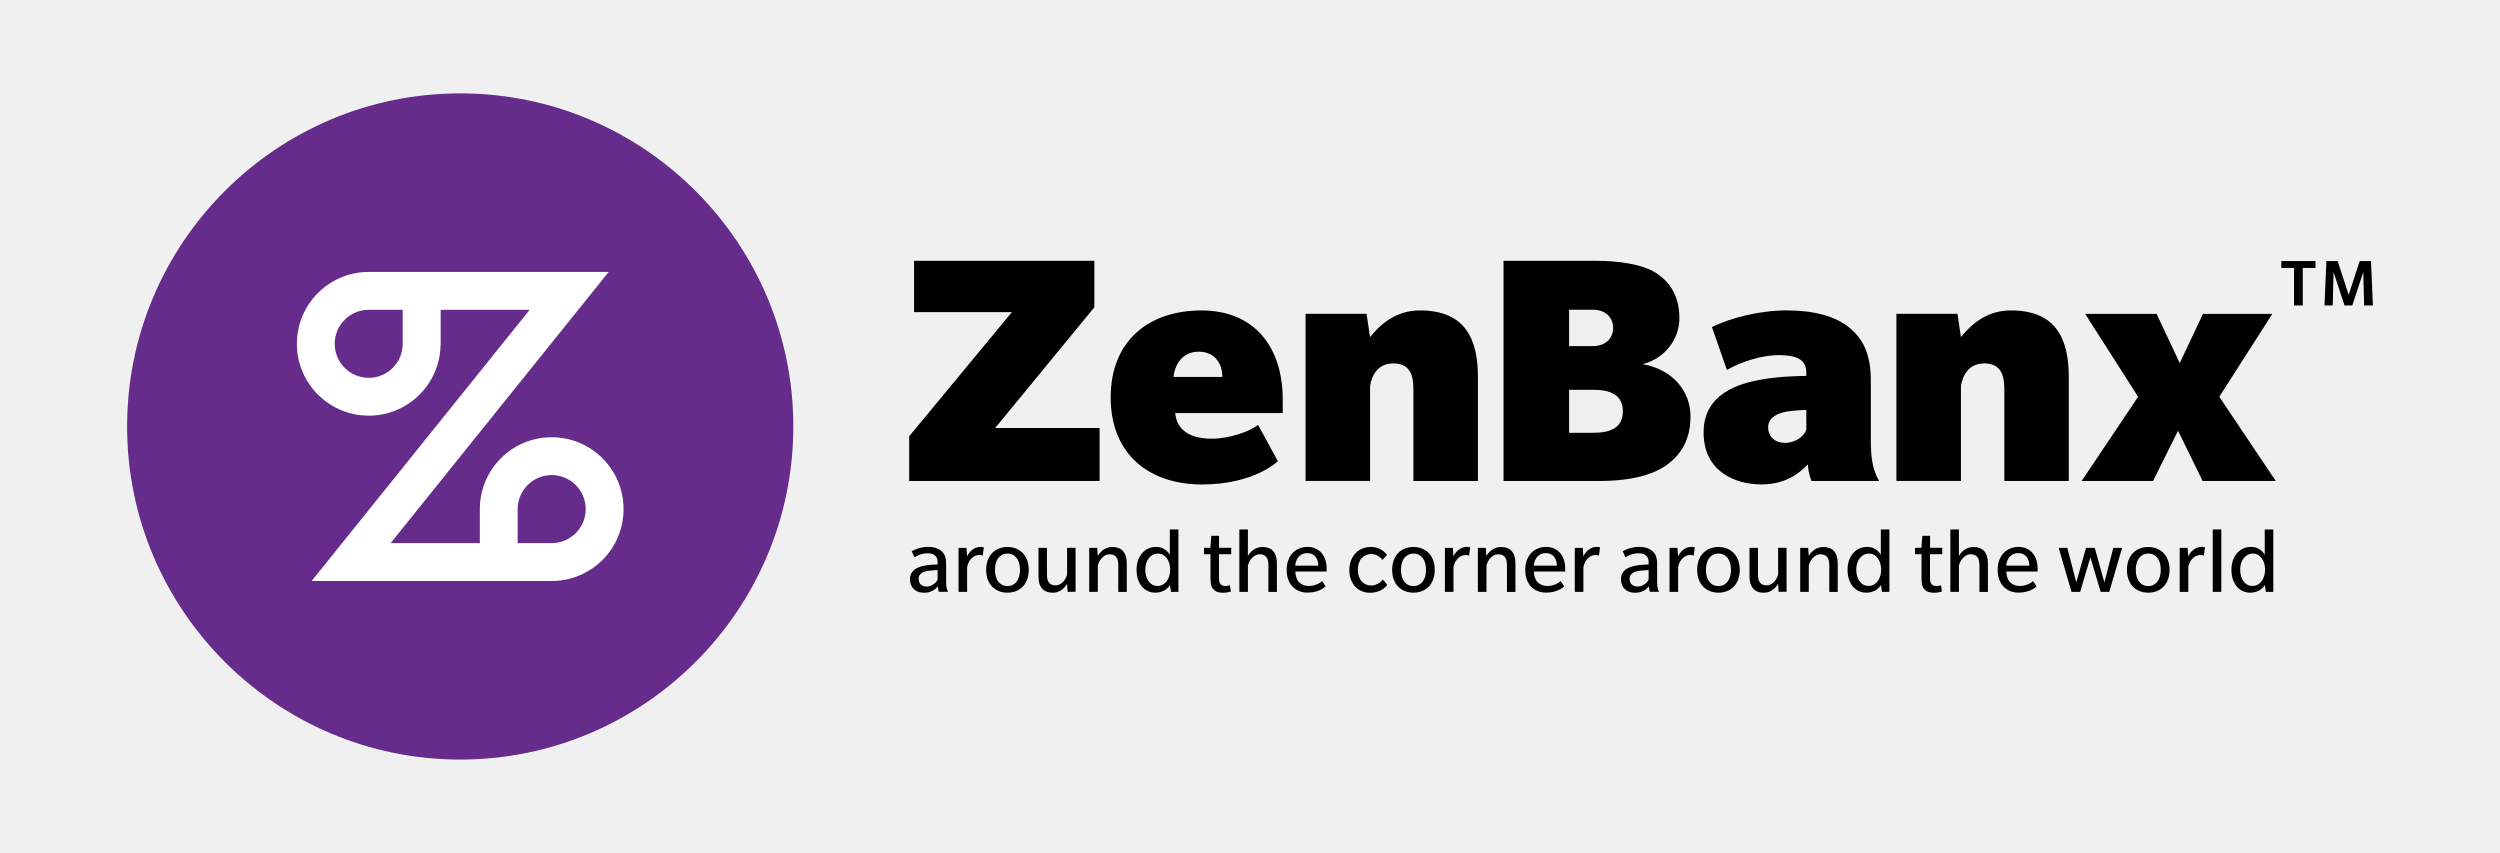
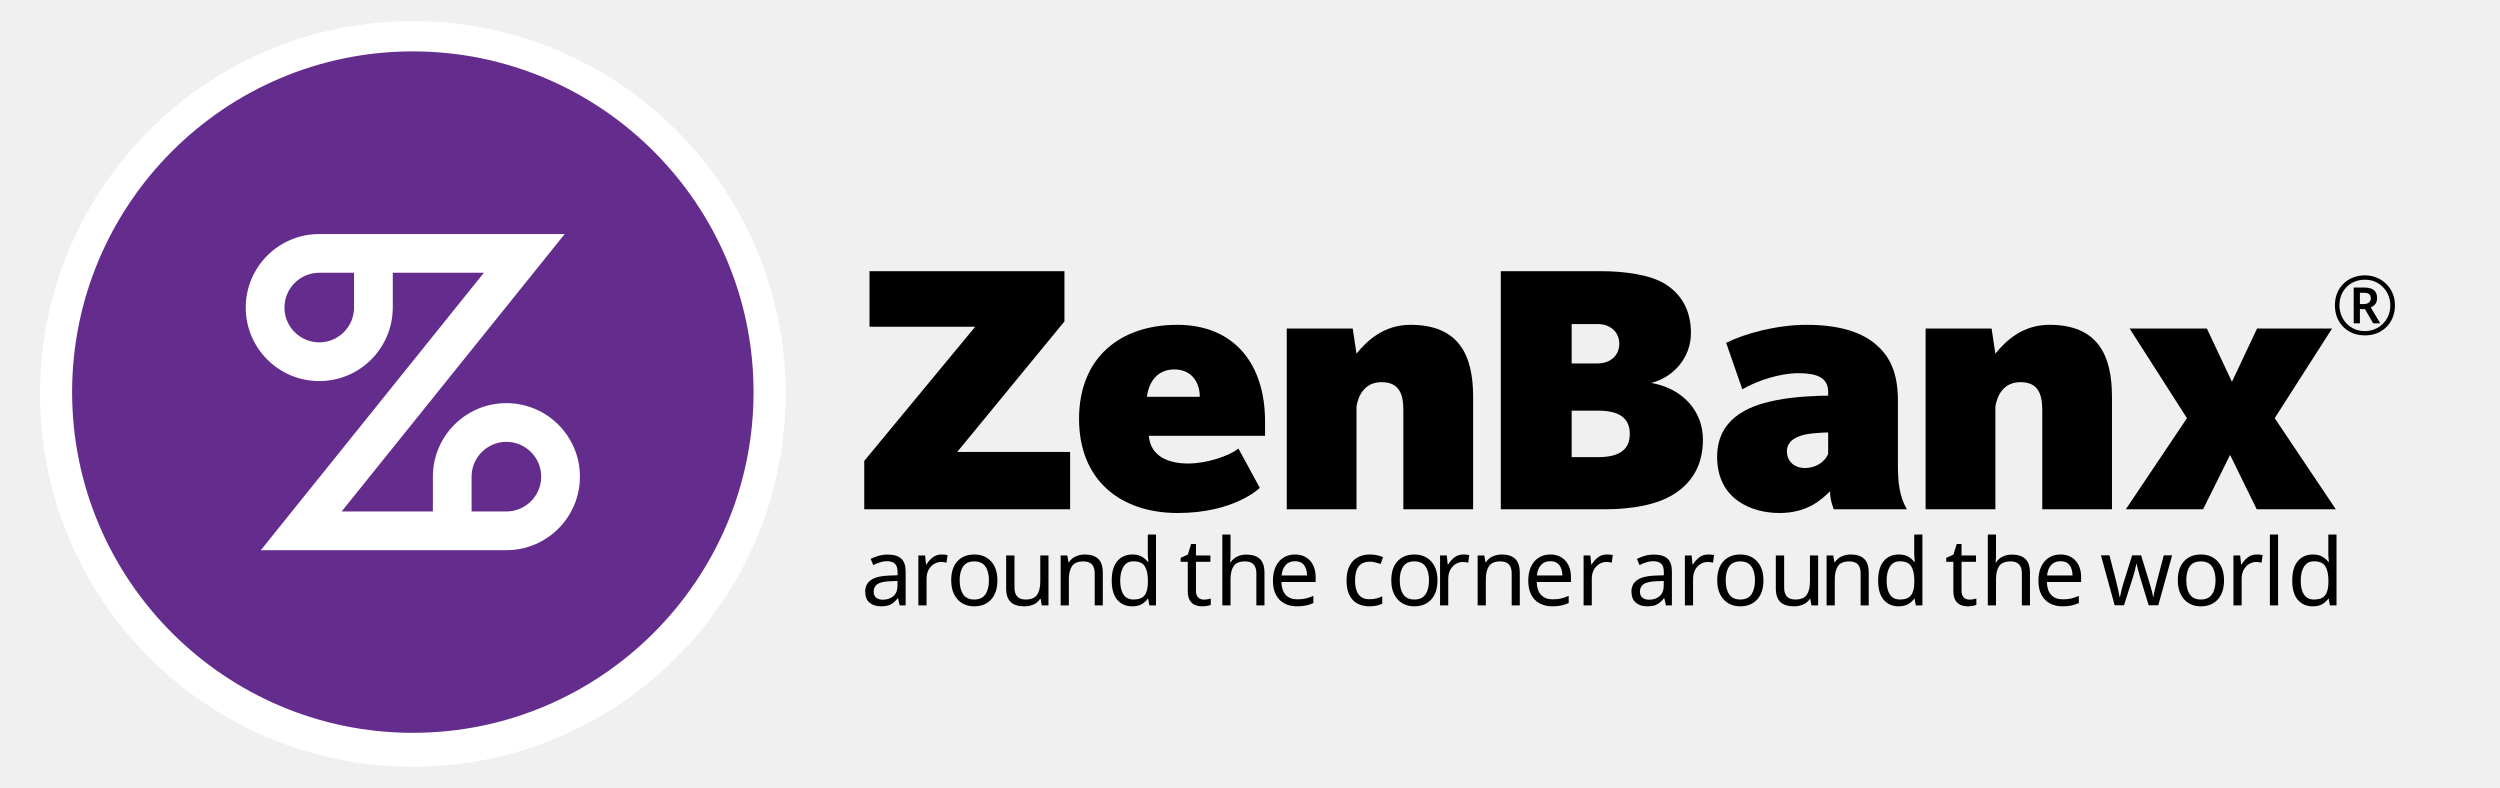
- <svg xmlns="http://www.w3.org/2000/svg" version="1.1" id="Layer_1" x="0px" y="0px" width="127.5px" height="43.5px" viewBox="0 0 127.5 43.5" enable-background="new 0 0 127.5 43.5" xml:space="preserve">
+ <svg xmlns="http://www.w3.org/2000/svg" version="1.1" id="Layer_1" x="0px" y="0px" width="825px" height="260px" viewBox="0 0 825 260" enable-background="new 0 0 825 260" xml:space="preserve">
  <g>
-     <g>
-       <circle fill="#FFFFFF" cx="23.302" cy="21.469" r="13.136" />
-       <path d="M59.936,21.065c0.086,1.008,0.971,1.309,1.855,1.309s1.928-0.353,2.371-0.707l1.008,1.854c0,0-1.188,1.187-3.873,1.187    c-2.689,0-4.652-1.537-4.652-4.437s1.947-4.438,4.633-4.438c2.688,0,4.141,1.855,4.141,4.545v0.688L59.936,21.065L59.936,21.065z     M61.139,17.936c-0.799,0-1.203,0.582-1.293,1.289h2.494C62.34,18.518,61.934,17.936,61.139,17.936" />
-       <path d="M72.084,24.531v-4.688c0-0.795-0.23-1.309-1.027-1.309c-0.795,0-1.098,0.619-1.184,1.15v4.845h-3.289v-8.525h3.111    l0.178,1.187c0.514-0.638,1.309-1.36,2.545-1.36c2.299,0,2.957,1.449,2.957,3.393v5.306H72.084z" />
-       <path d="M84.834,23.824c-0.76,0.479-1.91,0.707-3.236,0.707H76.68v-11.23h4.74c1.061,0,2.301,0.16,3.008,0.602    c0.707,0.443,1.221,1.168,1.221,2.318c0,1.148-0.813,2.087-1.875,2.351c1.504,0.265,2.441,1.343,2.441,2.672    C86.215,22.57,85.596,23.346,84.834,23.824 M82.27,16.733c0-0.584-0.438-0.938-1.024-0.938h-1.222v1.857h1.222    c0.586,0,1.024-0.354,1.024-0.938V16.733z M81.262,19.879h-1.238v2.193h1.238c0.885,0,1.504-0.266,1.504-1.096    S82.146,19.879,81.262,19.879" />
-       <path d="M92.387,24.531c0,0-0.178-0.406-0.178-0.85c-0.443,0.442-1.113,1.024-2.387,1.024c-1.275,0-2.939-0.619-2.939-2.652    c0-2.033,1.914-2.492,2.799-2.669c0.881-0.179,1.996-0.212,2.439-0.212v-0.18c0-0.705-0.582-0.881-1.416-0.881    c-0.832,0-1.908,0.334-2.633,0.758l-0.762-2.189c0.883-0.443,2.387-0.85,3.803-0.85c1.414,0,2.477,0.3,3.166,0.85    c0.688,0.545,1.133,1.308,1.133,2.722v3.007c0,0.882,0.068,1.503,0.422,2.121H92.387z M92.121,20.907c0,0-0.654,0.018-1.025,0.088    c-0.373,0.07-0.92,0.265-0.92,0.795c0,0.532,0.404,0.797,0.848,0.797c0.444,0,0.92-0.229,1.099-0.672L92.121,20.907L92.121,20.907    z" />
-       <path d="M102.221,24.531v-4.688c0-0.795-0.232-1.309-1.027-1.309c-0.797,0-1.098,0.619-1.186,1.15v4.845h-3.291v-8.525h3.113    l0.178,1.187c0.514-0.638,1.309-1.36,2.547-1.36c2.299,0,2.953,1.449,2.953,3.393v5.306H102.221z" />
-       <polygon points="112.336,24.531 111.08,21.968 109.805,24.531 106.162,24.531 109.045,20.235 106.34,16.006 109.984,16.006     111.168,18.518 112.352,16.006 115.889,16.006 113.184,20.235 116.066,24.531   " />
-       <g>
-         <path fill="#652C8C" d="M17.07,17.534c0,0.959,0.777,1.735,1.734,1.735s1.734-0.776,1.734-1.735V15.8h-1.734     C17.848,15.799,17.07,16.577,17.07,17.534" />
-         <path fill="#652C8C" d="M23.471,4.762c-9.367,0-16.988,7.619-16.988,16.989c0,9.364,7.621,16.987,16.988,16.987     c9.367,0,16.988-7.623,16.988-16.987C40.459,12.381,32.838,4.762,23.471,4.762 M28.137,29.631H15.893l11.121-13.832h-4.541v1.789     h-0.004c-0.029,2-1.658,3.611-3.664,3.611c-2.023,0-3.664-1.642-3.664-3.666c0-2.021,1.639-3.662,3.66-3.665h12.242     L19.922,27.699h4.549v-1.734c0-2.023,1.639-3.666,3.666-3.666c2.023,0,3.664,1.643,3.664,3.666     C31.801,27.989,30.16,29.631,28.137,29.631" />
-         <path fill="#652C8C" d="M28.137,24.229c-0.957,0-1.736,0.779-1.736,1.736v1.734h1.252h0.484c0.957,0,1.734-0.779,1.734-1.734     C29.871,25.008,29.094,24.229,28.137,24.229" />
-       </g>
-       <polygon points="117.441,13.665 117.441,15.579 116.996,15.579 116.996,13.665 116.346,13.665 116.346,13.313 118.09,13.313     118.09,13.665   " />
-       <polygon points="120.57,15.579 120.527,13.877 119.967,15.579 119.57,15.579 119.012,13.877 118.969,15.579 118.549,15.579     118.645,13.313 119.221,13.313 119.781,15.038 120.344,13.313 120.92,13.313 121.018,15.579   " />
-       <polygon points="46.369,24.531 46.369,22.25 51.605,15.92 46.617,15.92 46.617,13.301 55.812,13.301 55.812,15.672 50.754,21.827     56.08,21.827 56.08,24.531   " />
-       <g>
-         <path d="M47.881,30.184c-0.009-0.028-0.018-0.059-0.024-0.088c-0.006-0.027-0.012-0.057-0.016-0.09     c-0.005-0.031-0.008-0.064-0.008-0.1c-0.033,0.039-0.072,0.078-0.115,0.117c-0.045,0.039-0.096,0.074-0.154,0.104     c-0.059,0.031-0.125,0.057-0.199,0.076c-0.073,0.018-0.154,0.027-0.245,0.027c-0.091,0-0.179-0.015-0.263-0.039     c-0.086-0.025-0.162-0.066-0.228-0.123c-0.065-0.055-0.118-0.125-0.159-0.211c-0.04-0.088-0.061-0.191-0.061-0.312     c0-0.121,0.023-0.221,0.069-0.301s0.101-0.146,0.165-0.195c0.064-0.049,0.131-0.088,0.2-0.112     c0.069-0.027,0.128-0.045,0.173-0.06c0.091-0.022,0.207-0.045,0.35-0.062c0.143-0.017,0.293-0.025,0.453-0.025v-0.135     c0-0.082-0.014-0.15-0.041-0.205c-0.028-0.057-0.065-0.102-0.111-0.137c-0.045-0.033-0.1-0.06-0.162-0.074     c-0.062-0.014-0.128-0.021-0.195-0.021c-0.07,0-0.138,0.006-0.203,0.018c-0.066,0.013-0.128,0.027-0.186,0.048     s-0.111,0.043-0.158,0.065c-0.049,0.025-0.09,0.049-0.125,0.072l-0.141-0.309c0.047-0.027,0.1-0.055,0.159-0.08     c0.06-0.027,0.126-0.051,0.197-0.072c0.071-0.02,0.146-0.035,0.226-0.049c0.078-0.012,0.16-0.02,0.244-0.02     c0.168,0,0.307,0.021,0.419,0.061c0.111,0.041,0.2,0.09,0.265,0.145c0.035,0.029,0.066,0.064,0.096,0.103s0.055,0.08,0.077,0.131     s0.04,0.108,0.052,0.176c0.014,0.066,0.02,0.144,0.02,0.229v0.972c0,0.115,0.01,0.209,0.027,0.281     c0.017,0.071,0.043,0.137,0.074,0.194H47.881z M47.819,29.074c-0.022,0-0.055,0.002-0.096,0.004     c-0.043,0.004-0.088,0.006-0.136,0.01c-0.048,0.002-0.097,0.006-0.146,0.012c-0.048,0.004-0.09,0.01-0.124,0.015     c-0.036,0.006-0.081,0.016-0.136,0.03c-0.053,0.015-0.104,0.035-0.154,0.066c-0.049,0.029-0.09,0.07-0.125,0.119     c-0.035,0.051-0.053,0.113-0.053,0.191c0,0.076,0.014,0.139,0.039,0.188c0.024,0.051,0.057,0.092,0.097,0.121     c0.04,0.028,0.083,0.051,0.132,0.063c0.048,0.013,0.096,0.021,0.141,0.021c0.045,0,0.093-0.008,0.145-0.021     c0.053-0.015,0.104-0.033,0.154-0.062c0.049-0.029,0.098-0.064,0.143-0.109c0.047-0.043,0.086-0.096,0.119-0.156V29.074z" />
-         <path d="M50.116,28.338c-0.013-0.006-0.027-0.01-0.045-0.016c-0.015-0.002-0.031-0.006-0.053-0.01     c-0.021-0.004-0.043-0.006-0.068-0.006c-0.051,0-0.102,0.006-0.154,0.02c-0.052,0.014-0.105,0.039-0.162,0.078     c-0.031,0.021-0.062,0.049-0.096,0.082c-0.032,0.033-0.062,0.072-0.092,0.115c-0.027,0.043-0.053,0.092-0.074,0.146     c-0.021,0.053-0.037,0.11-0.049,0.174v1.263h-0.437v-2.244h0.405l0.031,0.436c0.029-0.062,0.065-0.123,0.111-0.182     c0.045-0.06,0.096-0.111,0.154-0.156s0.123-0.082,0.193-0.107c0.068-0.027,0.143-0.041,0.22-0.041     c0.027,0,0.052,0.002,0.073,0.004c0.021,0.004,0.039,0.008,0.055,0.01c0.018,0.007,0.033,0.011,0.048,0.013L50.116,28.338z" />
-         <path d="M52.466,29.061c0,0.181-0.027,0.34-0.079,0.484c-0.052,0.145-0.126,0.266-0.221,0.367     c-0.095,0.1-0.209,0.178-0.343,0.232c-0.134,0.054-0.281,0.082-0.442,0.082c-0.163,0-0.312-0.027-0.445-0.082     c-0.133-0.056-0.247-0.134-0.343-0.232c-0.095-0.102-0.168-0.223-0.221-0.367c-0.053-0.145-0.078-0.305-0.078-0.484     c0-0.176,0.025-0.338,0.078-0.479c0.053-0.146,0.126-0.269,0.221-0.369c0.096-0.103,0.209-0.18,0.342-0.233     c0.133-0.055,0.279-0.084,0.441-0.084c0.163,0,0.311,0.026,0.445,0.082c0.133,0.055,0.248,0.133,0.344,0.233     s0.17,0.226,0.222,0.367C52.438,28.721,52.466,28.883,52.466,29.061z M52.019,29.061c0-0.121-0.014-0.231-0.041-0.334     c-0.027-0.102-0.068-0.188-0.122-0.262c-0.054-0.072-0.12-0.129-0.2-0.17c-0.078-0.041-0.17-0.062-0.274-0.062     c-0.103,0-0.194,0.021-0.274,0.062s-0.146,0.098-0.201,0.17c-0.055,0.074-0.096,0.16-0.123,0.262     c-0.028,0.103-0.042,0.213-0.042,0.334c0,0.119,0.014,0.23,0.042,0.332c0.027,0.103,0.068,0.188,0.121,0.263     c0.055,0.071,0.121,0.129,0.199,0.17c0.08,0.041,0.17,0.062,0.273,0.062s0.194-0.02,0.273-0.061     c0.08-0.041,0.148-0.098,0.202-0.17c0.055-0.072,0.097-0.16,0.124-0.262C52.005,29.293,52.019,29.182,52.019,29.061z" />
-         <path d="M54.449,30.184l-0.028-0.408c-0.033,0.056-0.073,0.109-0.12,0.164c-0.046,0.054-0.101,0.103-0.16,0.146     s-0.128,0.076-0.202,0.104c-0.076,0.024-0.158,0.039-0.248,0.039c-0.108,0-0.206-0.017-0.295-0.047     c-0.088-0.031-0.165-0.08-0.23-0.146c-0.064-0.066-0.115-0.152-0.15-0.256c-0.035-0.105-0.053-0.232-0.053-0.381v-1.457h0.432     v1.363c0,0.088,0.008,0.163,0.023,0.231c0.015,0.067,0.041,0.127,0.077,0.174c0.036,0.047,0.081,0.084,0.136,0.106     c0.057,0.025,0.123,0.037,0.202,0.037c0.081,0,0.154-0.018,0.221-0.053c0.066-0.037,0.126-0.082,0.177-0.139     c0.052-0.057,0.094-0.117,0.126-0.186c0.032-0.066,0.054-0.132,0.065-0.193v-1.344h0.432v2.244H54.449L54.449,30.184z" />
-         <path d="M57.033,30.184v-1.336c0-0.088-0.007-0.166-0.021-0.238c-0.014-0.071-0.038-0.133-0.072-0.184     c-0.034-0.049-0.079-0.088-0.138-0.115c-0.057-0.026-0.129-0.043-0.214-0.043c-0.087,0-0.165,0.021-0.234,0.062     s-0.13,0.088-0.18,0.147c-0.051,0.06-0.092,0.123-0.124,0.189c-0.031,0.066-0.053,0.127-0.062,0.182v1.336H55.55v-2.244h0.406     l0.03,0.412c0.033-0.055,0.073-0.11,0.12-0.164c0.047-0.055,0.101-0.104,0.162-0.147s0.131-0.078,0.209-0.104     c0.076-0.027,0.162-0.041,0.256-0.041c0.113,0,0.215,0.018,0.305,0.051c0.09,0.033,0.167,0.084,0.23,0.152     c0.062,0.069,0.111,0.155,0.146,0.262c0.035,0.105,0.051,0.229,0.051,0.373v1.453h-0.432V30.184z" />
-         <path d="M59.722,30.184l-0.053-0.344c-0.002,0.004-0.012,0.018-0.025,0.037c-0.015,0.021-0.035,0.045-0.061,0.074     c-0.026,0.027-0.059,0.059-0.099,0.092c-0.04,0.031-0.087,0.061-0.14,0.088c-0.055,0.027-0.115,0.049-0.186,0.068     c-0.069,0.018-0.148,0.027-0.234,0.027c-0.147,0-0.28-0.029-0.398-0.088c-0.119-0.058-0.221-0.138-0.303-0.242     c-0.084-0.104-0.147-0.228-0.193-0.367c-0.045-0.144-0.066-0.299-0.066-0.469c0-0.168,0.023-0.324,0.072-0.468     c0.048-0.143,0.115-0.266,0.203-0.368c0.088-0.104,0.193-0.187,0.316-0.244c0.122-0.06,0.258-0.088,0.404-0.088     c0.12,0,0.224,0.02,0.31,0.057c0.087,0.037,0.157,0.08,0.212,0.127c0.057,0.047,0.098,0.094,0.127,0.137     c0.027,0.045,0.046,0.074,0.054,0.088v-1.299h0.437v3.182H59.722z M59.679,29.055c0-0.111-0.014-0.217-0.043-0.315     c-0.027-0.101-0.068-0.187-0.121-0.261c-0.054-0.076-0.119-0.135-0.196-0.18c-0.077-0.043-0.165-0.066-0.264-0.066     c-0.1,0-0.188,0.021-0.269,0.066c-0.078,0.043-0.146,0.102-0.202,0.176s-0.1,0.162-0.13,0.262     c-0.029,0.101-0.045,0.207-0.045,0.318c0,0.113,0.014,0.219,0.042,0.318c0.027,0.1,0.068,0.188,0.122,0.264     c0.054,0.074,0.119,0.135,0.197,0.18c0.077,0.043,0.166,0.066,0.266,0.066c0.098,0,0.187-0.023,0.266-0.066     c0.079-0.043,0.146-0.104,0.203-0.178c0.056-0.076,0.1-0.164,0.129-0.264C59.664,29.273,59.679,29.168,59.679,29.055z" />
-         <path d="M62.169,28.264v1.162c0,0.1,0.006,0.178,0.018,0.236c0.012,0.057,0.031,0.1,0.058,0.127     c0.03,0.035,0.065,0.061,0.108,0.074c0.041,0.016,0.087,0.022,0.137,0.022c0.049,0,0.096-0.004,0.141-0.014     c0.045-0.008,0.077-0.017,0.096-0.022l0.051,0.319c-0.023,0.008-0.051,0.017-0.082,0.022c-0.033,0.009-0.068,0.015-0.105,0.021     c-0.037,0.006-0.075,0.011-0.115,0.015c-0.041,0.002-0.08,0.004-0.117,0.004c-0.092,0-0.178-0.013-0.258-0.037     c-0.079-0.023-0.148-0.068-0.209-0.131c-0.064-0.064-0.106-0.144-0.127-0.234c-0.021-0.092-0.031-0.209-0.031-0.35v-1.215h-0.33     v-0.324h0.326l0.045-0.613h0.396v0.613h0.621v0.324H62.169L62.169,28.264z" />
-         <path d="M64.689,30.184v-1.336c0-0.088-0.006-0.166-0.021-0.238c-0.015-0.071-0.037-0.133-0.071-0.184     c-0.033-0.049-0.08-0.088-0.138-0.115c-0.058-0.026-0.129-0.043-0.215-0.043s-0.164,0.021-0.234,0.062     c-0.068,0.039-0.129,0.088-0.18,0.147c-0.051,0.06-0.092,0.123-0.123,0.189c-0.031,0.066-0.053,0.127-0.063,0.182v1.336h-0.437     v-3.182h0.437l-0.003,1.35c0.033-0.055,0.074-0.11,0.12-0.164c0.047-0.055,0.101-0.104,0.163-0.147     c0.061-0.043,0.131-0.078,0.209-0.104c0.076-0.027,0.162-0.041,0.257-0.041c0.112,0,0.215,0.018,0.305,0.051     c0.092,0.033,0.168,0.084,0.23,0.152c0.062,0.069,0.112,0.155,0.146,0.262c0.033,0.104,0.051,0.229,0.051,0.373v1.453h-0.434     V30.184z" />
-         <path d="M66.062,29.148c0.002,0.112,0.018,0.215,0.049,0.305c0.031,0.092,0.076,0.17,0.135,0.232     c0.059,0.063,0.129,0.112,0.212,0.147s0.177,0.053,0.28,0.053s0.195-0.012,0.277-0.034c0.084-0.023,0.153-0.052,0.213-0.082     c0.061-0.029,0.105-0.058,0.141-0.084c0.035-0.027,0.055-0.045,0.061-0.052l0.174,0.275c-0.062,0.061-0.137,0.112-0.227,0.159     c-0.074,0.039-0.171,0.074-0.285,0.107c-0.115,0.031-0.25,0.049-0.406,0.049s-0.299-0.026-0.43-0.078     c-0.13-0.053-0.242-0.129-0.336-0.227c-0.095-0.1-0.168-0.221-0.221-0.365s-0.078-0.307-0.078-0.49     c0-0.186,0.027-0.352,0.082-0.496c0.055-0.144,0.129-0.268,0.225-0.366c0.096-0.101,0.207-0.179,0.338-0.229     c0.129-0.053,0.27-0.08,0.42-0.08c0.149,0,0.285,0.026,0.404,0.082c0.121,0.053,0.223,0.129,0.307,0.225     c0.084,0.098,0.148,0.213,0.193,0.348c0.045,0.133,0.068,0.281,0.068,0.441v0.16H66.062z M67.234,28.848     c0-0.082-0.012-0.16-0.032-0.236c-0.021-0.077-0.056-0.146-0.101-0.204c-0.045-0.062-0.104-0.107-0.174-0.146     c-0.072-0.035-0.158-0.053-0.26-0.053c-0.104,0-0.189,0.02-0.264,0.059s-0.137,0.09-0.187,0.15     c-0.05,0.062-0.088,0.131-0.112,0.207c-0.027,0.074-0.043,0.148-0.049,0.223H67.234z" />
-         <path d="M70.507,28.555c-0.041-0.055-0.09-0.104-0.146-0.147c-0.047-0.039-0.106-0.072-0.178-0.105     c-0.072-0.03-0.152-0.047-0.244-0.047c-0.094,0-0.182,0.019-0.265,0.052c-0.082,0.032-0.155,0.082-0.218,0.147     s-0.113,0.149-0.15,0.25c-0.035,0.103-0.055,0.219-0.055,0.354c0,0.135,0.02,0.252,0.055,0.352     c0.037,0.102,0.086,0.184,0.147,0.25s0.134,0.117,0.215,0.15c0.081,0.032,0.168,0.049,0.261,0.049     c0.09,0,0.172-0.015,0.244-0.045c0.072-0.029,0.135-0.062,0.186-0.101c0.053-0.037,0.093-0.071,0.121-0.104     c0.027-0.031,0.043-0.051,0.047-0.055l0.224,0.274c-0.006,0.006-0.019,0.021-0.037,0.043s-0.043,0.049-0.075,0.08     c-0.031,0.028-0.072,0.062-0.119,0.094c-0.047,0.031-0.103,0.062-0.166,0.09c-0.062,0.028-0.137,0.052-0.217,0.068     c-0.08,0.021-0.171,0.026-0.271,0.026c-0.148,0-0.287-0.024-0.414-0.08c-0.128-0.053-0.238-0.129-0.332-0.229     c-0.095-0.102-0.168-0.223-0.224-0.367c-0.054-0.145-0.08-0.307-0.08-0.488c0-0.181,0.029-0.346,0.088-0.489     c0.06-0.144,0.138-0.269,0.236-0.369c0.098-0.103,0.213-0.181,0.344-0.231c0.131-0.056,0.269-0.082,0.414-0.082     s0.271,0.021,0.375,0.061c0.104,0.041,0.189,0.086,0.258,0.135s0.117,0.096,0.15,0.139c0.035,0.041,0.055,0.066,0.06,0.07     L70.507,28.555z" />
-         <path d="M73.171,29.061c0,0.181-0.024,0.34-0.078,0.484c-0.053,0.145-0.125,0.266-0.221,0.367     c-0.095,0.1-0.209,0.178-0.343,0.232c-0.135,0.054-0.281,0.082-0.442,0.082c-0.163,0-0.312-0.027-0.444-0.082     c-0.134-0.056-0.248-0.134-0.344-0.232c-0.095-0.102-0.169-0.223-0.221-0.367C71.025,29.4,71,29.24,71,29.061     c0-0.176,0.025-0.338,0.078-0.479c0.052-0.146,0.126-0.269,0.221-0.369c0.096-0.101,0.209-0.18,0.342-0.233     c0.133-0.055,0.28-0.084,0.441-0.084c0.163,0,0.312,0.026,0.443,0.082c0.136,0.055,0.25,0.133,0.346,0.233     s0.169,0.226,0.222,0.367C73.146,28.721,73.171,28.883,73.171,29.061z M72.727,29.061c0-0.121-0.015-0.231-0.043-0.334     c-0.027-0.102-0.067-0.188-0.121-0.262c-0.056-0.072-0.121-0.129-0.199-0.17c-0.08-0.041-0.172-0.062-0.275-0.062     s-0.193,0.021-0.273,0.062s-0.147,0.098-0.203,0.17c-0.053,0.074-0.096,0.16-0.123,0.262c-0.026,0.103-0.041,0.213-0.041,0.334     c0,0.119,0.015,0.23,0.041,0.332c0.027,0.103,0.068,0.188,0.123,0.263c0.054,0.071,0.119,0.129,0.199,0.17     c0.078,0.041,0.17,0.062,0.272,0.062s0.194-0.02,0.274-0.061s0.146-0.098,0.201-0.17c0.055-0.072,0.096-0.16,0.125-0.262     C72.711,29.293,72.727,29.182,72.727,29.061z" />
-         <path d="M74.921,28.338c-0.014-0.006-0.028-0.01-0.046-0.016c-0.016-0.002-0.031-0.006-0.053-0.01     c-0.021-0.004-0.043-0.006-0.067-0.006c-0.051,0-0.103,0.006-0.153,0.02c-0.054,0.014-0.106,0.039-0.162,0.078     c-0.031,0.021-0.063,0.049-0.097,0.082c-0.032,0.033-0.062,0.072-0.092,0.115c-0.028,0.043-0.054,0.092-0.074,0.146     c-0.021,0.053-0.038,0.11-0.049,0.174v1.263h-0.438v-2.244h0.406l0.031,0.436c0.027-0.062,0.064-0.123,0.109-0.182     c0.046-0.06,0.098-0.111,0.156-0.156c0.058-0.045,0.123-0.082,0.191-0.107c0.068-0.027,0.145-0.041,0.221-0.041     c0.026,0,0.051,0.002,0.072,0.004c0.021,0.004,0.04,0.008,0.057,0.01c0.018,0.007,0.032,0.011,0.047,0.013L74.921,28.338z" />
-         <path d="M76.855,30.184v-1.336c0-0.088-0.008-0.166-0.021-0.238c-0.013-0.071-0.038-0.133-0.071-0.184     c-0.033-0.049-0.08-0.088-0.138-0.115c-0.06-0.026-0.129-0.043-0.215-0.043c-0.087,0-0.165,0.021-0.233,0.062     c-0.07,0.04-0.13,0.088-0.181,0.147c-0.052,0.06-0.093,0.123-0.123,0.189c-0.031,0.066-0.054,0.127-0.063,0.182v1.336h-0.438     v-2.244h0.404l0.031,0.412c0.033-0.055,0.073-0.11,0.121-0.164c0.045-0.055,0.1-0.104,0.161-0.147s0.132-0.078,0.208-0.104     c0.078-0.027,0.163-0.041,0.256-0.041c0.114,0,0.217,0.018,0.307,0.051c0.091,0.033,0.166,0.084,0.229,0.152     c0.063,0.069,0.112,0.155,0.146,0.262c0.033,0.104,0.052,0.229,0.052,0.373v1.453h-0.433V30.184z" />
-         <path d="M78.229,29.148c0.002,0.112,0.018,0.215,0.049,0.305c0.031,0.092,0.076,0.17,0.135,0.232     c0.059,0.063,0.129,0.112,0.212,0.147s0.177,0.053,0.28,0.053s0.195-0.012,0.277-0.034c0.084-0.023,0.153-0.052,0.213-0.082     c0.061-0.029,0.105-0.058,0.141-0.084c0.035-0.027,0.055-0.045,0.061-0.052l0.174,0.275c-0.062,0.061-0.137,0.112-0.227,0.159     c-0.075,0.039-0.171,0.074-0.285,0.107c-0.115,0.031-0.25,0.049-0.406,0.049s-0.299-0.026-0.43-0.078     c-0.13-0.053-0.242-0.129-0.336-0.227c-0.095-0.1-0.168-0.221-0.221-0.365s-0.078-0.307-0.078-0.49     c0-0.186,0.027-0.352,0.082-0.496c0.055-0.144,0.129-0.268,0.225-0.366c0.096-0.101,0.207-0.179,0.338-0.229     c0.129-0.053,0.27-0.08,0.42-0.08c0.149,0,0.285,0.026,0.404,0.082c0.121,0.053,0.223,0.129,0.307,0.225     c0.084,0.098,0.148,0.213,0.193,0.348c0.045,0.133,0.068,0.281,0.068,0.441v0.16H78.229z M79.4,28.848     c0-0.082-0.012-0.16-0.032-0.236c-0.021-0.077-0.056-0.146-0.101-0.204c-0.045-0.062-0.104-0.107-0.174-0.146     c-0.072-0.035-0.158-0.053-0.26-0.053c-0.104,0-0.189,0.02-0.264,0.059s-0.137,0.09-0.187,0.15     c-0.05,0.062-0.088,0.131-0.112,0.207c-0.027,0.074-0.043,0.148-0.049,0.223H79.4z" />
-         <path d="M81.546,28.338c-0.014-0.006-0.028-0.01-0.046-0.016c-0.016-0.002-0.031-0.006-0.053-0.01     c-0.021-0.004-0.043-0.006-0.067-0.006c-0.051,0-0.103,0.006-0.153,0.02c-0.054,0.014-0.106,0.039-0.162,0.078     c-0.031,0.021-0.063,0.049-0.097,0.082c-0.032,0.033-0.062,0.072-0.092,0.115c-0.028,0.043-0.054,0.092-0.074,0.146     c-0.021,0.053-0.038,0.11-0.049,0.174v1.263h-0.438v-2.244h0.406l0.031,0.436c0.027-0.062,0.064-0.123,0.109-0.182     c0.045-0.06,0.098-0.111,0.156-0.156c0.058-0.045,0.123-0.082,0.191-0.107c0.068-0.027,0.145-0.041,0.221-0.041     c0.026,0,0.051,0.002,0.072,0.004c0.021,0.004,0.04,0.008,0.057,0.01c0.018,0.007,0.032,0.011,0.047,0.013L81.546,28.338z" />
-         <path d="M84.143,30.184c-0.011-0.028-0.019-0.059-0.024-0.088c-0.007-0.027-0.013-0.057-0.017-0.09     c-0.004-0.031-0.008-0.064-0.008-0.1c-0.033,0.039-0.072,0.078-0.115,0.117c-0.045,0.039-0.097,0.074-0.154,0.104     c-0.059,0.031-0.125,0.057-0.198,0.076c-0.073,0.018-0.155,0.027-0.245,0.027c-0.091,0-0.179-0.015-0.264-0.039     c-0.086-0.025-0.161-0.066-0.227-0.123c-0.066-0.055-0.119-0.125-0.16-0.211c-0.039-0.088-0.061-0.191-0.061-0.312     c0-0.121,0.021-0.221,0.068-0.301c0.046-0.08,0.101-0.146,0.164-0.195c0.064-0.049,0.132-0.088,0.201-0.112     c0.069-0.027,0.127-0.045,0.174-0.06c0.091-0.022,0.205-0.045,0.349-0.062s0.293-0.025,0.453-0.025v-0.135     c0-0.082-0.015-0.15-0.041-0.205c-0.026-0.057-0.063-0.102-0.11-0.137c-0.046-0.033-0.101-0.06-0.162-0.074     c-0.062-0.014-0.127-0.021-0.195-0.021c-0.07,0-0.137,0.006-0.203,0.018c-0.065,0.013-0.127,0.027-0.186,0.048     c-0.058,0.021-0.111,0.043-0.158,0.065c-0.049,0.025-0.09,0.049-0.125,0.072l-0.141-0.309c0.047-0.027,0.1-0.055,0.159-0.08     c0.06-0.027,0.125-0.051,0.196-0.072c0.07-0.02,0.146-0.035,0.226-0.049c0.079-0.012,0.16-0.02,0.244-0.02     c0.168,0,0.308,0.021,0.42,0.061c0.11,0.041,0.199,0.09,0.265,0.145c0.035,0.029,0.065,0.064,0.096,0.103     c0.029,0.038,0.056,0.08,0.078,0.131c0.021,0.051,0.039,0.108,0.052,0.176s0.019,0.144,0.019,0.229v0.972     c0,0.115,0.01,0.209,0.027,0.281c0.02,0.071,0.043,0.137,0.074,0.194H84.143z M84.079,29.074c-0.021,0-0.054,0.002-0.097,0.004     c-0.041,0.004-0.086,0.006-0.135,0.01c-0.049,0.002-0.098,0.006-0.146,0.012c-0.048,0.004-0.091,0.01-0.124,0.015     c-0.037,0.006-0.082,0.016-0.137,0.03c-0.053,0.015-0.104,0.035-0.153,0.066c-0.05,0.029-0.091,0.07-0.126,0.119     c-0.035,0.051-0.053,0.113-0.053,0.191c0,0.076,0.014,0.139,0.039,0.188c0.024,0.05,0.058,0.092,0.098,0.121     c0.039,0.028,0.083,0.051,0.131,0.063c0.049,0.013,0.096,0.021,0.143,0.021c0.043,0,0.092-0.008,0.145-0.021     c0.052-0.014,0.104-0.033,0.152-0.062c0.05-0.029,0.099-0.064,0.145-0.109c0.046-0.043,0.085-0.096,0.118-0.156V29.074     L84.079,29.074z" />
-         <path d="M86.376,28.338c-0.013-0.006-0.026-0.01-0.045-0.016c-0.015-0.002-0.031-0.006-0.054-0.01     c-0.02-0.004-0.043-0.006-0.067-0.006c-0.051,0-0.103,0.006-0.153,0.02c-0.053,0.014-0.105,0.039-0.162,0.078     c-0.031,0.021-0.062,0.049-0.097,0.082c-0.03,0.033-0.062,0.072-0.091,0.115s-0.055,0.092-0.075,0.146     c-0.021,0.053-0.036,0.11-0.048,0.174v1.263h-0.438v-2.244h0.406l0.03,0.436c0.028-0.062,0.065-0.123,0.11-0.182     c0.045-0.06,0.097-0.111,0.154-0.156c0.059-0.045,0.123-0.082,0.192-0.107c0.069-0.027,0.144-0.041,0.222-0.041     c0.026,0,0.051,0.002,0.071,0.004c0.021,0.004,0.039,0.008,0.056,0.01c0.019,0.007,0.033,0.011,0.049,0.013L86.376,28.338z" />
-         <path d="M88.727,29.061c0,0.181-0.025,0.34-0.078,0.484s-0.125,0.266-0.222,0.367c-0.095,0.1-0.209,0.178-0.343,0.232     c-0.134,0.054-0.281,0.082-0.441,0.082c-0.164,0-0.312-0.027-0.445-0.082c-0.133-0.056-0.248-0.134-0.344-0.232     c-0.095-0.102-0.168-0.223-0.221-0.367c-0.052-0.145-0.078-0.305-0.078-0.484c0-0.176,0.026-0.338,0.078-0.479     c0.053-0.146,0.126-0.269,0.221-0.369c0.096-0.101,0.209-0.18,0.342-0.233c0.134-0.055,0.281-0.084,0.441-0.084     c0.163,0,0.312,0.026,0.444,0.082c0.135,0.055,0.249,0.133,0.345,0.233s0.17,0.226,0.223,0.367     C88.7,28.721,88.727,28.883,88.727,29.061z M88.279,29.061c0-0.121-0.014-0.231-0.041-0.334     c-0.028-0.102-0.068-0.188-0.122-0.262c-0.056-0.072-0.121-0.129-0.199-0.17c-0.08-0.041-0.172-0.062-0.274-0.062     c-0.104,0-0.195,0.021-0.274,0.062s-0.147,0.098-0.202,0.17c-0.055,0.074-0.096,0.16-0.123,0.262     c-0.027,0.103-0.041,0.213-0.041,0.334c0,0.119,0.014,0.23,0.041,0.332c0.027,0.103,0.068,0.188,0.123,0.263     c0.053,0.071,0.119,0.129,0.199,0.17c0.078,0.041,0.17,0.062,0.271,0.062s0.194-0.02,0.274-0.061s0.146-0.098,0.2-0.17     c0.056-0.072,0.097-0.16,0.125-0.262C88.266,29.293,88.279,29.182,88.279,29.061z" />
-         <path d="M90.71,30.184l-0.028-0.408c-0.033,0.056-0.072,0.109-0.119,0.164c-0.047,0.054-0.102,0.103-0.16,0.146     c-0.062,0.043-0.129,0.076-0.203,0.104c-0.075,0.024-0.158,0.039-0.248,0.039c-0.107,0-0.205-0.017-0.295-0.047     c-0.088-0.031-0.164-0.08-0.229-0.146s-0.114-0.152-0.151-0.256c-0.034-0.105-0.053-0.232-0.053-0.381v-1.457h0.432v1.363     c0,0.088,0.009,0.163,0.023,0.231c0.016,0.067,0.043,0.127,0.078,0.174s0.08,0.084,0.137,0.106     c0.055,0.025,0.121,0.037,0.201,0.037s0.154-0.018,0.221-0.053c0.066-0.037,0.125-0.082,0.177-0.139     c0.053-0.057,0.094-0.117,0.127-0.186c0.03-0.066,0.054-0.132,0.063-0.193v-1.344h0.432v2.244H90.71L90.71,30.184z" />
-         <path d="M93.294,30.184v-1.336c0-0.088-0.008-0.166-0.021-0.238c-0.016-0.071-0.039-0.133-0.072-0.184     c-0.034-0.049-0.08-0.088-0.139-0.115c-0.058-0.026-0.129-0.043-0.213-0.043c-0.088,0-0.166,0.021-0.234,0.062     c-0.069,0.04-0.131,0.088-0.18,0.147c-0.052,0.06-0.093,0.123-0.125,0.189c-0.031,0.066-0.053,0.127-0.062,0.182v1.336h-0.438     v-2.244h0.406l0.03,0.412c0.032-0.055,0.073-0.11,0.12-0.164c0.047-0.055,0.101-0.104,0.162-0.147     c0.061-0.043,0.131-0.078,0.209-0.104c0.076-0.027,0.162-0.041,0.255-0.041c0.114,0,0.216,0.018,0.306,0.051     s0.167,0.084,0.229,0.152c0.063,0.069,0.113,0.155,0.146,0.262c0.033,0.104,0.051,0.229,0.051,0.373v1.453h-0.431V30.184z" />
-         <path d="M95.98,30.184L95.93,29.84c-0.002,0.004-0.012,0.018-0.025,0.037c-0.016,0.021-0.034,0.045-0.062,0.074     c-0.026,0.027-0.059,0.059-0.099,0.092c-0.039,0.031-0.086,0.061-0.141,0.088c-0.054,0.027-0.115,0.049-0.186,0.068     c-0.068,0.018-0.146,0.027-0.234,0.027c-0.146,0-0.279-0.029-0.397-0.088c-0.119-0.058-0.22-0.138-0.304-0.242     c-0.082-0.104-0.146-0.228-0.191-0.367c-0.045-0.144-0.066-0.299-0.066-0.469c0-0.168,0.022-0.324,0.071-0.468     c0.048-0.143,0.116-0.266,0.204-0.368c0.088-0.104,0.191-0.187,0.314-0.244c0.123-0.06,0.259-0.088,0.404-0.088     c0.12,0,0.225,0.02,0.311,0.057c0.087,0.037,0.156,0.08,0.213,0.127c0.056,0.047,0.097,0.094,0.126,0.137     c0.028,0.045,0.046,0.074,0.054,0.088v-1.299h0.438v3.182H95.98z M95.938,29.055c0-0.111-0.014-0.217-0.041-0.315     c-0.028-0.099-0.069-0.187-0.123-0.261c-0.053-0.076-0.117-0.135-0.195-0.18c-0.077-0.043-0.165-0.066-0.264-0.066     c-0.101,0-0.188,0.021-0.269,0.066c-0.079,0.043-0.146,0.102-0.203,0.176c-0.056,0.074-0.1,0.162-0.129,0.262     c-0.03,0.101-0.045,0.207-0.045,0.318c0,0.113,0.015,0.219,0.041,0.318s0.067,0.188,0.122,0.264     c0.055,0.074,0.119,0.135,0.197,0.18c0.076,0.043,0.166,0.066,0.266,0.066c0.098,0,0.188-0.023,0.266-0.066     c0.08-0.043,0.146-0.104,0.203-0.178c0.057-0.076,0.1-0.164,0.129-0.264C95.924,29.273,95.938,29.168,95.938,29.055z" />
-         <path d="M98.43,28.264v1.162c0,0.1,0.006,0.178,0.018,0.236c0.012,0.057,0.031,0.1,0.058,0.127     c0.03,0.035,0.065,0.061,0.108,0.074c0.041,0.016,0.087,0.022,0.137,0.022c0.049,0,0.096-0.004,0.141-0.014     c0.045-0.008,0.077-0.017,0.098-0.022l0.05,0.319c-0.022,0.008-0.05,0.017-0.082,0.022c-0.032,0.008-0.067,0.015-0.104,0.021     s-0.076,0.011-0.115,0.015c-0.041,0.002-0.08,0.004-0.117,0.004c-0.092,0-0.178-0.013-0.258-0.037     c-0.079-0.023-0.148-0.068-0.209-0.131c-0.063-0.064-0.106-0.144-0.127-0.234c-0.021-0.092-0.031-0.209-0.031-0.35v-1.215h-0.329     v-0.324h0.325l0.045-0.613h0.396v0.613h0.621v0.324H98.43L98.43,28.264z" />
-         <path d="M100.951,30.184v-1.336c0-0.088-0.008-0.166-0.021-0.238c-0.015-0.071-0.037-0.133-0.072-0.184     c-0.033-0.049-0.08-0.088-0.137-0.115c-0.059-0.026-0.13-0.043-0.215-0.043c-0.087,0-0.165,0.021-0.234,0.062     c-0.068,0.04-0.129,0.088-0.18,0.147S100,28.6,99.968,28.666c-0.03,0.066-0.053,0.127-0.063,0.182v1.336h-0.437v-3.182h0.437     l-0.002,1.35c0.033-0.055,0.074-0.11,0.119-0.164c0.047-0.055,0.103-0.104,0.164-0.147c0.061-0.043,0.131-0.078,0.209-0.104     c0.076-0.027,0.162-0.041,0.256-0.041c0.113,0,0.216,0.018,0.306,0.051c0.091,0.033,0.167,0.084,0.229,0.152     c0.063,0.069,0.112,0.155,0.146,0.262c0.033,0.104,0.051,0.229,0.051,0.373v1.453h-0.432V30.184z" />
-         <path d="M102.322,29.148c0.002,0.112,0.018,0.215,0.049,0.305c0.031,0.092,0.074,0.17,0.134,0.232     c0.06,0.063,0.13,0.112,0.213,0.147s0.177,0.053,0.281,0.053c0.103,0,0.194-0.012,0.276-0.034     c0.082-0.023,0.154-0.052,0.213-0.082c0.06-0.029,0.105-0.058,0.141-0.084c0.035-0.027,0.055-0.045,0.061-0.052l0.174,0.275     c-0.062,0.061-0.137,0.112-0.227,0.159c-0.074,0.039-0.171,0.074-0.285,0.107c-0.115,0.031-0.25,0.049-0.406,0.049     c-0.155,0-0.299-0.026-0.43-0.078c-0.129-0.053-0.242-0.129-0.336-0.227c-0.095-0.1-0.168-0.221-0.221-0.365     c-0.052-0.145-0.078-0.307-0.078-0.49c0-0.186,0.027-0.352,0.082-0.496c0.055-0.144,0.129-0.268,0.225-0.366     c0.096-0.101,0.207-0.179,0.338-0.229c0.129-0.053,0.27-0.08,0.42-0.08s0.285,0.026,0.404,0.082     c0.121,0.053,0.223,0.129,0.307,0.225c0.085,0.098,0.148,0.213,0.193,0.348c0.045,0.133,0.067,0.281,0.067,0.441v0.16H102.322z      M103.495,28.848c0-0.082-0.011-0.16-0.032-0.236c-0.021-0.077-0.055-0.146-0.1-0.204c-0.047-0.062-0.104-0.107-0.176-0.146     c-0.07-0.035-0.156-0.053-0.258-0.053c-0.104,0-0.191,0.02-0.266,0.059c-0.073,0.039-0.135,0.09-0.186,0.15     c-0.049,0.062-0.088,0.131-0.113,0.207c-0.026,0.074-0.042,0.148-0.049,0.223H103.495z" />
-         <path d="M107.574,30.184h-0.441l-0.523-1.758l-0.521,1.758h-0.443l-0.654-2.244h0.441l0.457,1.763l0.496-1.763h0.446l0.491,1.763     l0.455-1.763h0.449L107.574,30.184z" />
-         <path d="M110.646,29.061c0,0.181-0.026,0.34-0.078,0.484c-0.053,0.145-0.127,0.266-0.221,0.367     c-0.096,0.1-0.209,0.178-0.344,0.232c-0.134,0.054-0.281,0.082-0.441,0.082c-0.164,0-0.312-0.027-0.445-0.082     c-0.133-0.056-0.248-0.134-0.344-0.232c-0.094-0.102-0.168-0.223-0.221-0.367s-0.078-0.305-0.078-0.484     c0-0.176,0.025-0.338,0.078-0.479c0.053-0.146,0.127-0.269,0.221-0.369c0.096-0.101,0.209-0.18,0.343-0.233     c0.133-0.055,0.278-0.084,0.44-0.084c0.164,0,0.312,0.026,0.444,0.082c0.133,0.055,0.249,0.133,0.345,0.233     s0.17,0.226,0.223,0.367C110.62,28.721,110.646,28.883,110.646,29.061z M110.2,29.061c0-0.121-0.015-0.231-0.041-0.334     c-0.028-0.102-0.068-0.188-0.122-0.262c-0.055-0.072-0.121-0.129-0.2-0.17s-0.171-0.062-0.274-0.062     c-0.103,0-0.193,0.021-0.273,0.062s-0.146,0.098-0.202,0.17c-0.054,0.074-0.096,0.16-0.123,0.262     c-0.026,0.103-0.041,0.213-0.041,0.334c0,0.119,0.015,0.23,0.041,0.332c0.027,0.103,0.068,0.188,0.122,0.263     c0.055,0.071,0.12,0.129,0.199,0.17c0.078,0.041,0.17,0.062,0.273,0.062c0.103,0,0.193-0.02,0.272-0.061     c0.08-0.041,0.147-0.098,0.202-0.17s0.096-0.16,0.124-0.262C110.188,29.293,110.2,29.182,110.2,29.061z" />
-         <path d="M112.396,28.338c-0.014-0.006-0.028-0.01-0.047-0.016c-0.014-0.002-0.031-0.006-0.052-0.01s-0.044-0.006-0.067-0.006     c-0.051,0-0.104,0.006-0.154,0.02c-0.053,0.014-0.105,0.039-0.162,0.078c-0.031,0.021-0.062,0.049-0.096,0.082     s-0.062,0.072-0.092,0.115s-0.054,0.092-0.074,0.146c-0.021,0.053-0.039,0.11-0.049,0.174v1.263h-0.438v-2.244h0.404l0.031,0.436     c0.028-0.062,0.065-0.123,0.11-0.182c0.045-0.06,0.097-0.111,0.155-0.156c0.058-0.045,0.123-0.082,0.191-0.107     c0.069-0.027,0.145-0.041,0.221-0.041c0.027,0,0.052,0.002,0.072,0.004c0.021,0.004,0.041,0.008,0.057,0.01     c0.018,0.007,0.033,0.011,0.048,0.013L112.396,28.338z" />
-         <path d="M112.85,30.184v-3.182h0.437v3.182H112.85z" />
-         <path d="M115.561,30.184l-0.052-0.344c-0.003,0.004-0.012,0.018-0.026,0.037c-0.015,0.021-0.033,0.045-0.061,0.074     c-0.025,0.027-0.059,0.059-0.1,0.092c-0.038,0.031-0.086,0.061-0.139,0.088c-0.055,0.027-0.115,0.049-0.187,0.068     c-0.069,0.018-0.147,0.027-0.233,0.027c-0.147,0-0.281-0.029-0.398-0.088c-0.119-0.058-0.221-0.138-0.303-0.242     c-0.084-0.104-0.147-0.228-0.192-0.367c-0.045-0.144-0.067-0.299-0.067-0.469c0-0.168,0.023-0.324,0.072-0.468     c0.048-0.143,0.116-0.266,0.204-0.368c0.088-0.104,0.192-0.187,0.315-0.244c0.121-0.06,0.258-0.088,0.403-0.088     c0.12,0,0.224,0.02,0.31,0.057c0.088,0.037,0.158,0.08,0.213,0.127c0.057,0.047,0.098,0.094,0.127,0.137     c0.027,0.045,0.046,0.074,0.054,0.088v-1.299h0.438v3.182H115.561z M115.518,29.055c0-0.111-0.014-0.217-0.041-0.315     c-0.029-0.099-0.069-0.187-0.123-0.261c-0.054-0.076-0.117-0.135-0.195-0.18c-0.077-0.043-0.165-0.066-0.264-0.066     c-0.101,0-0.188,0.021-0.269,0.066c-0.079,0.043-0.146,0.102-0.203,0.176c-0.056,0.074-0.101,0.162-0.129,0.262     c-0.03,0.101-0.045,0.207-0.045,0.318c0,0.113,0.015,0.219,0.041,0.318s0.067,0.188,0.122,0.264     c0.054,0.074,0.119,0.135,0.197,0.18c0.076,0.043,0.166,0.066,0.266,0.066c0.098,0,0.188-0.023,0.266-0.066     c0.08-0.043,0.146-0.104,0.203-0.178c0.057-0.076,0.1-0.164,0.129-0.264C115.503,29.273,115.518,29.168,115.518,29.055z" />
-       </g>
-     </g>
+     <path fill="#FFFFFF" d="M259.256,130c0,67.943-55.078,123.021-123.021,123.021c-67.943,0-123.021-55.078-123.021-123.021   c0-67.943,55.078-123.021,123.021-123.021C204.178,6.979,259.256,62.057,259.256,130" />
+     <polygon points="285.205,168.058 285.205,152.093 321.828,107.812 286.939,107.812 286.939,89.491 351.265,89.491 351.265,106.077    315.885,149.135 353.141,149.135 353.141,168.058  " />
+     <path d="M379.107,143.806c0.608,7.051,6.806,9.152,12.986,9.152c6.186,0,13.492-2.465,16.585-4.944l7.057,12.98   c0,0-8.299,8.3-27.106,8.3c-18.802,0-32.544-10.765-32.544-31.052c0-20.286,13.621-31.051,32.422-31.051   c18.801,0,28.957,12.986,28.957,31.801v4.813H379.107z M387.527,121.913c-5.584,0-8.42,4.079-9.042,9.022h17.444   C395.929,125.992,393.086,121.913,387.527,121.913" />
+     <path d="M463.108,168.058v-32.787c0-5.577-1.614-9.157-7.19-9.157c-5.559,0-7.672,4.329-8.274,8.042v33.901h-23.015v-59.644h21.767   l1.248,8.299c3.586-4.457,9.153-9.522,17.803-9.522c16.086,0,20.685,10.143,20.685,23.745v37.122H463.108z" />
+     <path d="M552.312,163.114c-5.315,3.342-13.365,4.943-22.645,4.943h-34.399V89.492h33.165c7.414,0,16.086,1.12,21.035,4.201   c4.943,3.098,8.542,8.164,8.542,16.22c0,8.043-5.698,14.601-13.121,16.451c10.521,1.851,17.078,9.393,17.078,18.693   C561.968,154.334,557.633,159.771,552.312,163.114 M534.368,113.493c0-4.08-3.08-6.559-7.171-6.559h-8.549v13h8.549   c4.091,0,7.171-2.478,7.171-6.558V113.493z M527.318,135.515h-8.67v15.343h8.67c6.192,0,10.515-1.864,10.515-7.665   C537.833,137.378,533.511,135.515,527.318,135.515" />
+     <path d="M605.148,168.058c0,0-1.236-2.843-1.236-5.943c-3.1,3.101-7.793,7.18-16.701,7.18c-8.92,0-20.562-4.337-20.562-18.559   c0-14.223,13.384-17.444,19.57-18.679c6.173-1.243,13.979-1.486,17.071-1.486v-1.255c0-4.931-4.079-6.161-9.899-6.161   c-5.821,0-13.358,2.338-18.431,5.309l-5.327-15.33c6.179-3.099,16.706-5.942,26.601-5.942c9.9,0,17.335,2.1,22.157,5.942   c4.821,3.823,7.921,9.157,7.921,19.044v21.036c0,6.18,0.486,10.521,2.965,14.844H605.148z M603.291,142.692   c0,0-4.579,0.122-7.172,0.621c-2.605,0.493-6.441,1.851-6.441,5.566c0,3.713,2.842,5.576,5.941,5.576   c3.093,0,6.43-1.618,7.672-4.699V142.692z" />
+     <path d="M673.949,168.058v-32.787c0-5.577-1.62-9.157-7.186-9.157c-5.571,0-7.684,4.329-8.291,8.042v33.901H635.45v-59.644h21.772   l1.25,8.299c3.592-4.457,9.156-9.522,17.821-9.522c16.078,0,20.657,10.143,20.657,23.745v37.122H673.949z" />
+     <polygon points="744.717,168.058 735.931,150.121 727.017,168.058 701.528,168.058 721.695,137.992 702.772,108.414    728.266,108.414 736.545,125.992 744.831,108.414 769.581,108.414 750.651,137.992 770.817,168.058  " />
+     <path fill="#642D8D" d="M93.871,101.491c0,6.34,5.149,11.488,11.482,11.488c6.327,0,11.482-5.148,11.482-11.488V90.009h-11.482   C99.02,90.009,93.871,95.158,93.871,101.491" />
+     <path fill="#642D8D" d="M136.225,16.957c-61.994,0-112.429,50.435-112.429,112.449c0,61.98,50.435,112.429,112.429,112.429   c62,0,112.449-50.449,112.449-112.429C248.673,67.392,198.225,16.957,136.225,16.957 M167.109,181.557H86.071l73.61-91.547h-30.059   v11.847h-0.019c-0.199,13.236-10.976,23.898-24.251,23.898c-13.397,0-24.257-10.867-24.257-24.263   c0-13.377,10.848-24.238,24.225-24.257h81.032l-73.61,91.546h30.11v-11.486c0-13.392,10.848-24.258,24.257-24.258   c13.397,0,24.263,10.866,24.263,24.258C191.373,170.689,180.506,181.557,167.109,181.557" />
+     <path fill="#642D8D" d="M167.109,145.812c-6.333,0-11.488,5.148-11.488,11.482v11.487h8.279h3.209   c6.333,0,11.488-5.167,11.488-11.487C178.597,150.96,173.442,145.812,167.109,145.812" />
  </g>
+   <text transform="matrix(1 0 0 1 284.0938 199.7773)">
+     <tspan x="0" y="0" font-family="'Slate-Bold'" font-size="30.75">a</tspan>
+     <tspan x="16.361" y="0" font-family="'Slate-Bold'" font-size="30.75">r</tspan>
+     <tspan x="28.114" y="0" font-family="'Slate-Bold'" font-size="30.75">o</tspan>
+     <tspan x="45.512" y="0" font-family="'Slate-Bold'" font-size="30.75">u</tspan>
+   </text>
+   <text transform="matrix(1 0 0 1 347.4111 199.7773)" font-family="'Slate-Bold'" font-size="30.75">n</text>
+   <text transform="matrix(1 0 0 1 365.1816 199.7773)">
+     <tspan x="0" y="0" font-family="'Slate-Bold'" font-size="30.75">d</tspan>
+     <tspan x="18.268" y="0" font-family="'Slate-Bold'" font-size="30.75"> </tspan>
+     <tspan x="23.954" y="0" font-family="'Slate-Bold'" font-size="30.75">t</tspan>
+   </text>
+   <text transform="matrix(1 0 0 1 400.7593 199.7773)" font-family="'Slate-Bold'" font-size="30.75">h</text>
+   <text transform="matrix(1 0 0 1 418.3789 199.7773)">
+     <tspan x="0" y="0" font-family="'Slate-Bold'" font-size="30.75">e</tspan>
+     <tspan x="16.301" y="0" font-family="'Slate-Bold'" font-size="30.75"> co</tspan>
+     <tspan x="54.23" y="0" font-family="'Slate-Bold'" font-size="30.75">r</tspan>
+   </text>
+   <text transform="matrix(1 0 0 1 485.0137 199.7773)" font-family="'Slate-Bold'" font-size="30.75">n</text>
+   <text transform="matrix(1 0 0 1 502.6338 199.7773)">
+     <tspan x="0" y="0" font-family="'Slate-Bold'" font-size="30.75">er</tspan>
+     <tspan x="28.638" y="0" font-family="'Slate-Bold'" font-size="30.75"> </tspan>
+     <tspan x="34.324" y="0" font-family="'Slate-Bold'" font-size="30.75">a</tspan>
+   </text>
+   <text transform="matrix(1 0 0 1 553.4023 199.7773)" font-family="'Slate-Bold'" font-size="30.75">r</text>
+   <text transform="matrix(1 0 0 1 564.9951 199.7773)">
+     <tspan x="0" y="0" font-family="'Slate-Bold'" font-size="30.75">ou</tspan>
+     <tspan x="35.171" y="0" font-family="'Slate-Bold'" font-size="30.75">n</tspan>
+   </text>
+   <text transform="matrix(1 0 0 1 618.0996 199.7773)" font-family="'Slate-Bold'" font-size="30.75">d</text>
+   <text transform="matrix(1 0 0 1 636.0889 199.7773)">
+     <tspan x="0" y="0" font-family="'Slate-Bold'" font-size="30.75"> </tspan>
+     <tspan x="5.687" y="0" font-family="'Slate-Bold'" font-size="30.75">t</tspan>
+   </text>
+   <text transform="matrix(1 0 0 1 653.3701 199.7773)" font-family="'Slate-Bold'" font-size="30.75">h</text>
+   <text transform="matrix(1 0 0 1 670.9902 199.7773)">
+     <tspan x="0" y="0" font-family="'Slate-Bold'" font-size="30.75">e</tspan>
+     <tspan x="16.301" y="0" font-family="'Slate-Bold'" font-size="30.75"> </tspan>
+     <tspan x="21.987" y="0" font-family="'Slate-Bold'" font-size="30.75">w</tspan>
+     <tspan x="46.001" y="0" font-family="'Slate-Bold'" font-size="30.75">o</tspan>
+   </text>
+   <text transform="matrix(1 0 0 1 734.4277 199.7773)">
+     <tspan x="0" y="0" font-family="'Slate-Bold'" font-size="30.75">r</tspan>
+     <tspan x="12.029" y="0" font-family="'Slate-Bold'" font-size="30.75">l</tspan>
+   </text>
+   <text transform="matrix(1 0 0 1 754.7529 199.7773)" font-family="'Slate-Bold'" font-size="30.75">d</text>
+   <text transform="matrix(1 0 0 1 769.1914 110.4141)" font-family="'Slate'" font-size="27">®</text>
</svg>
